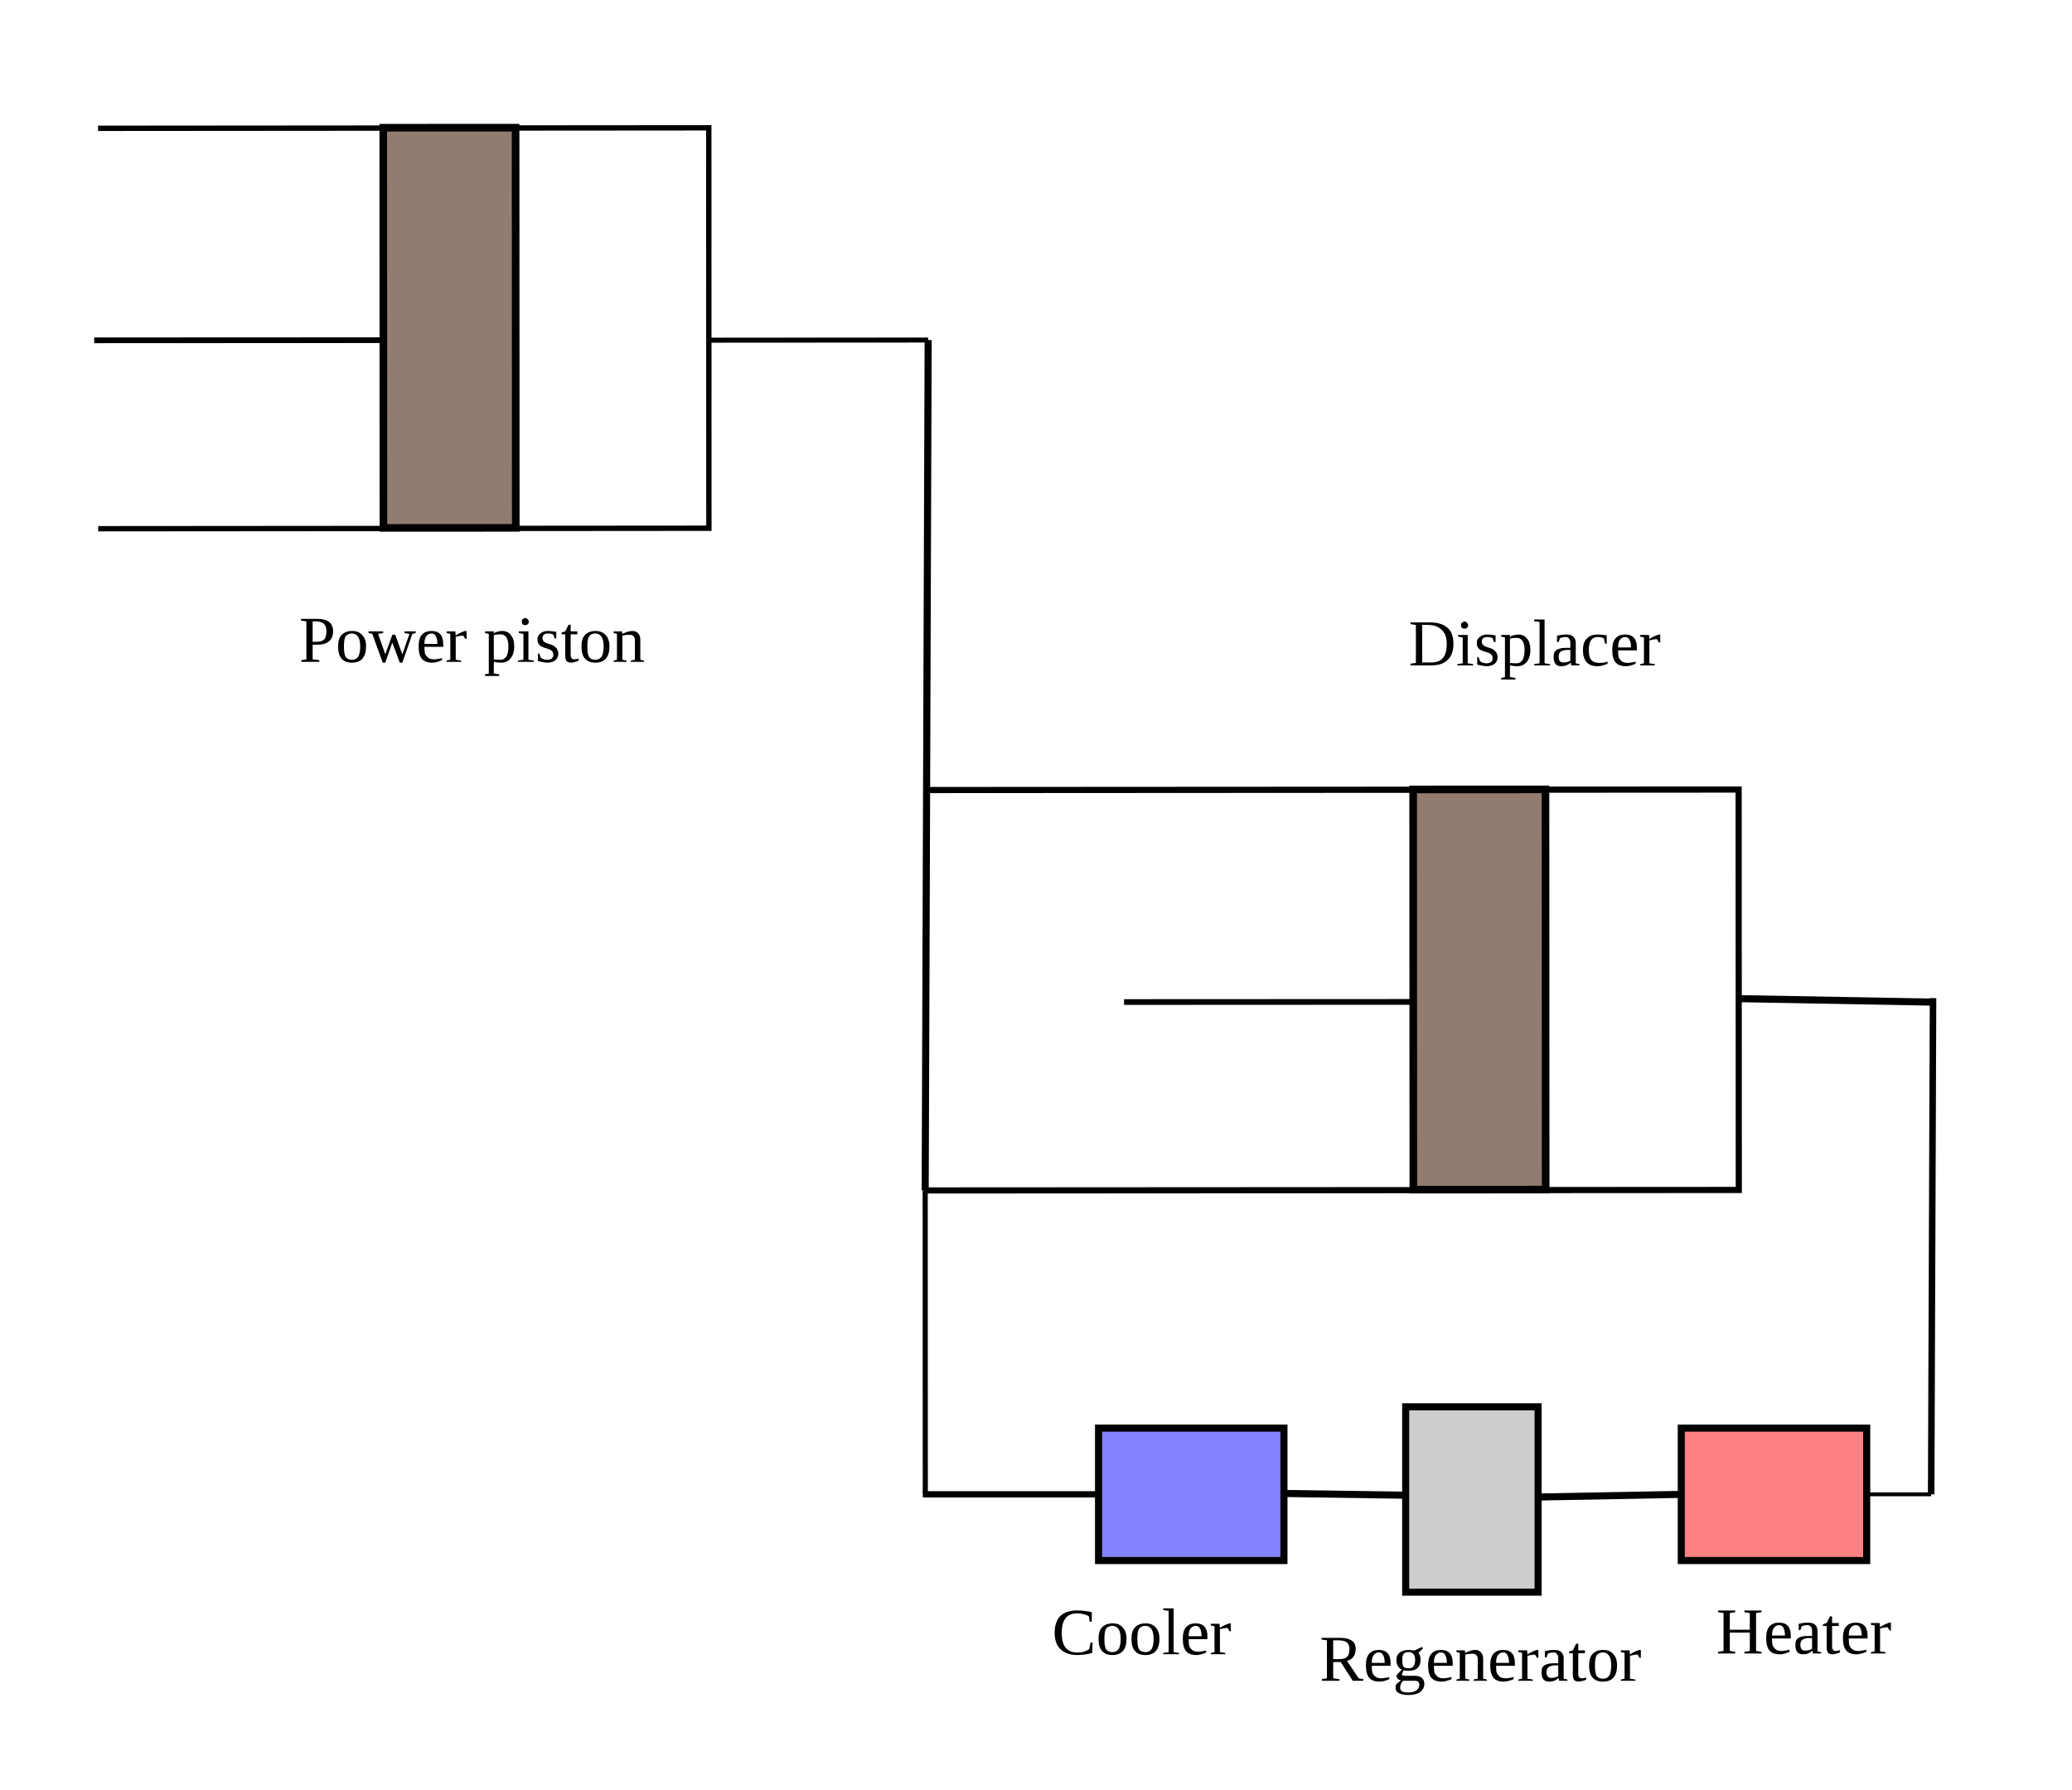
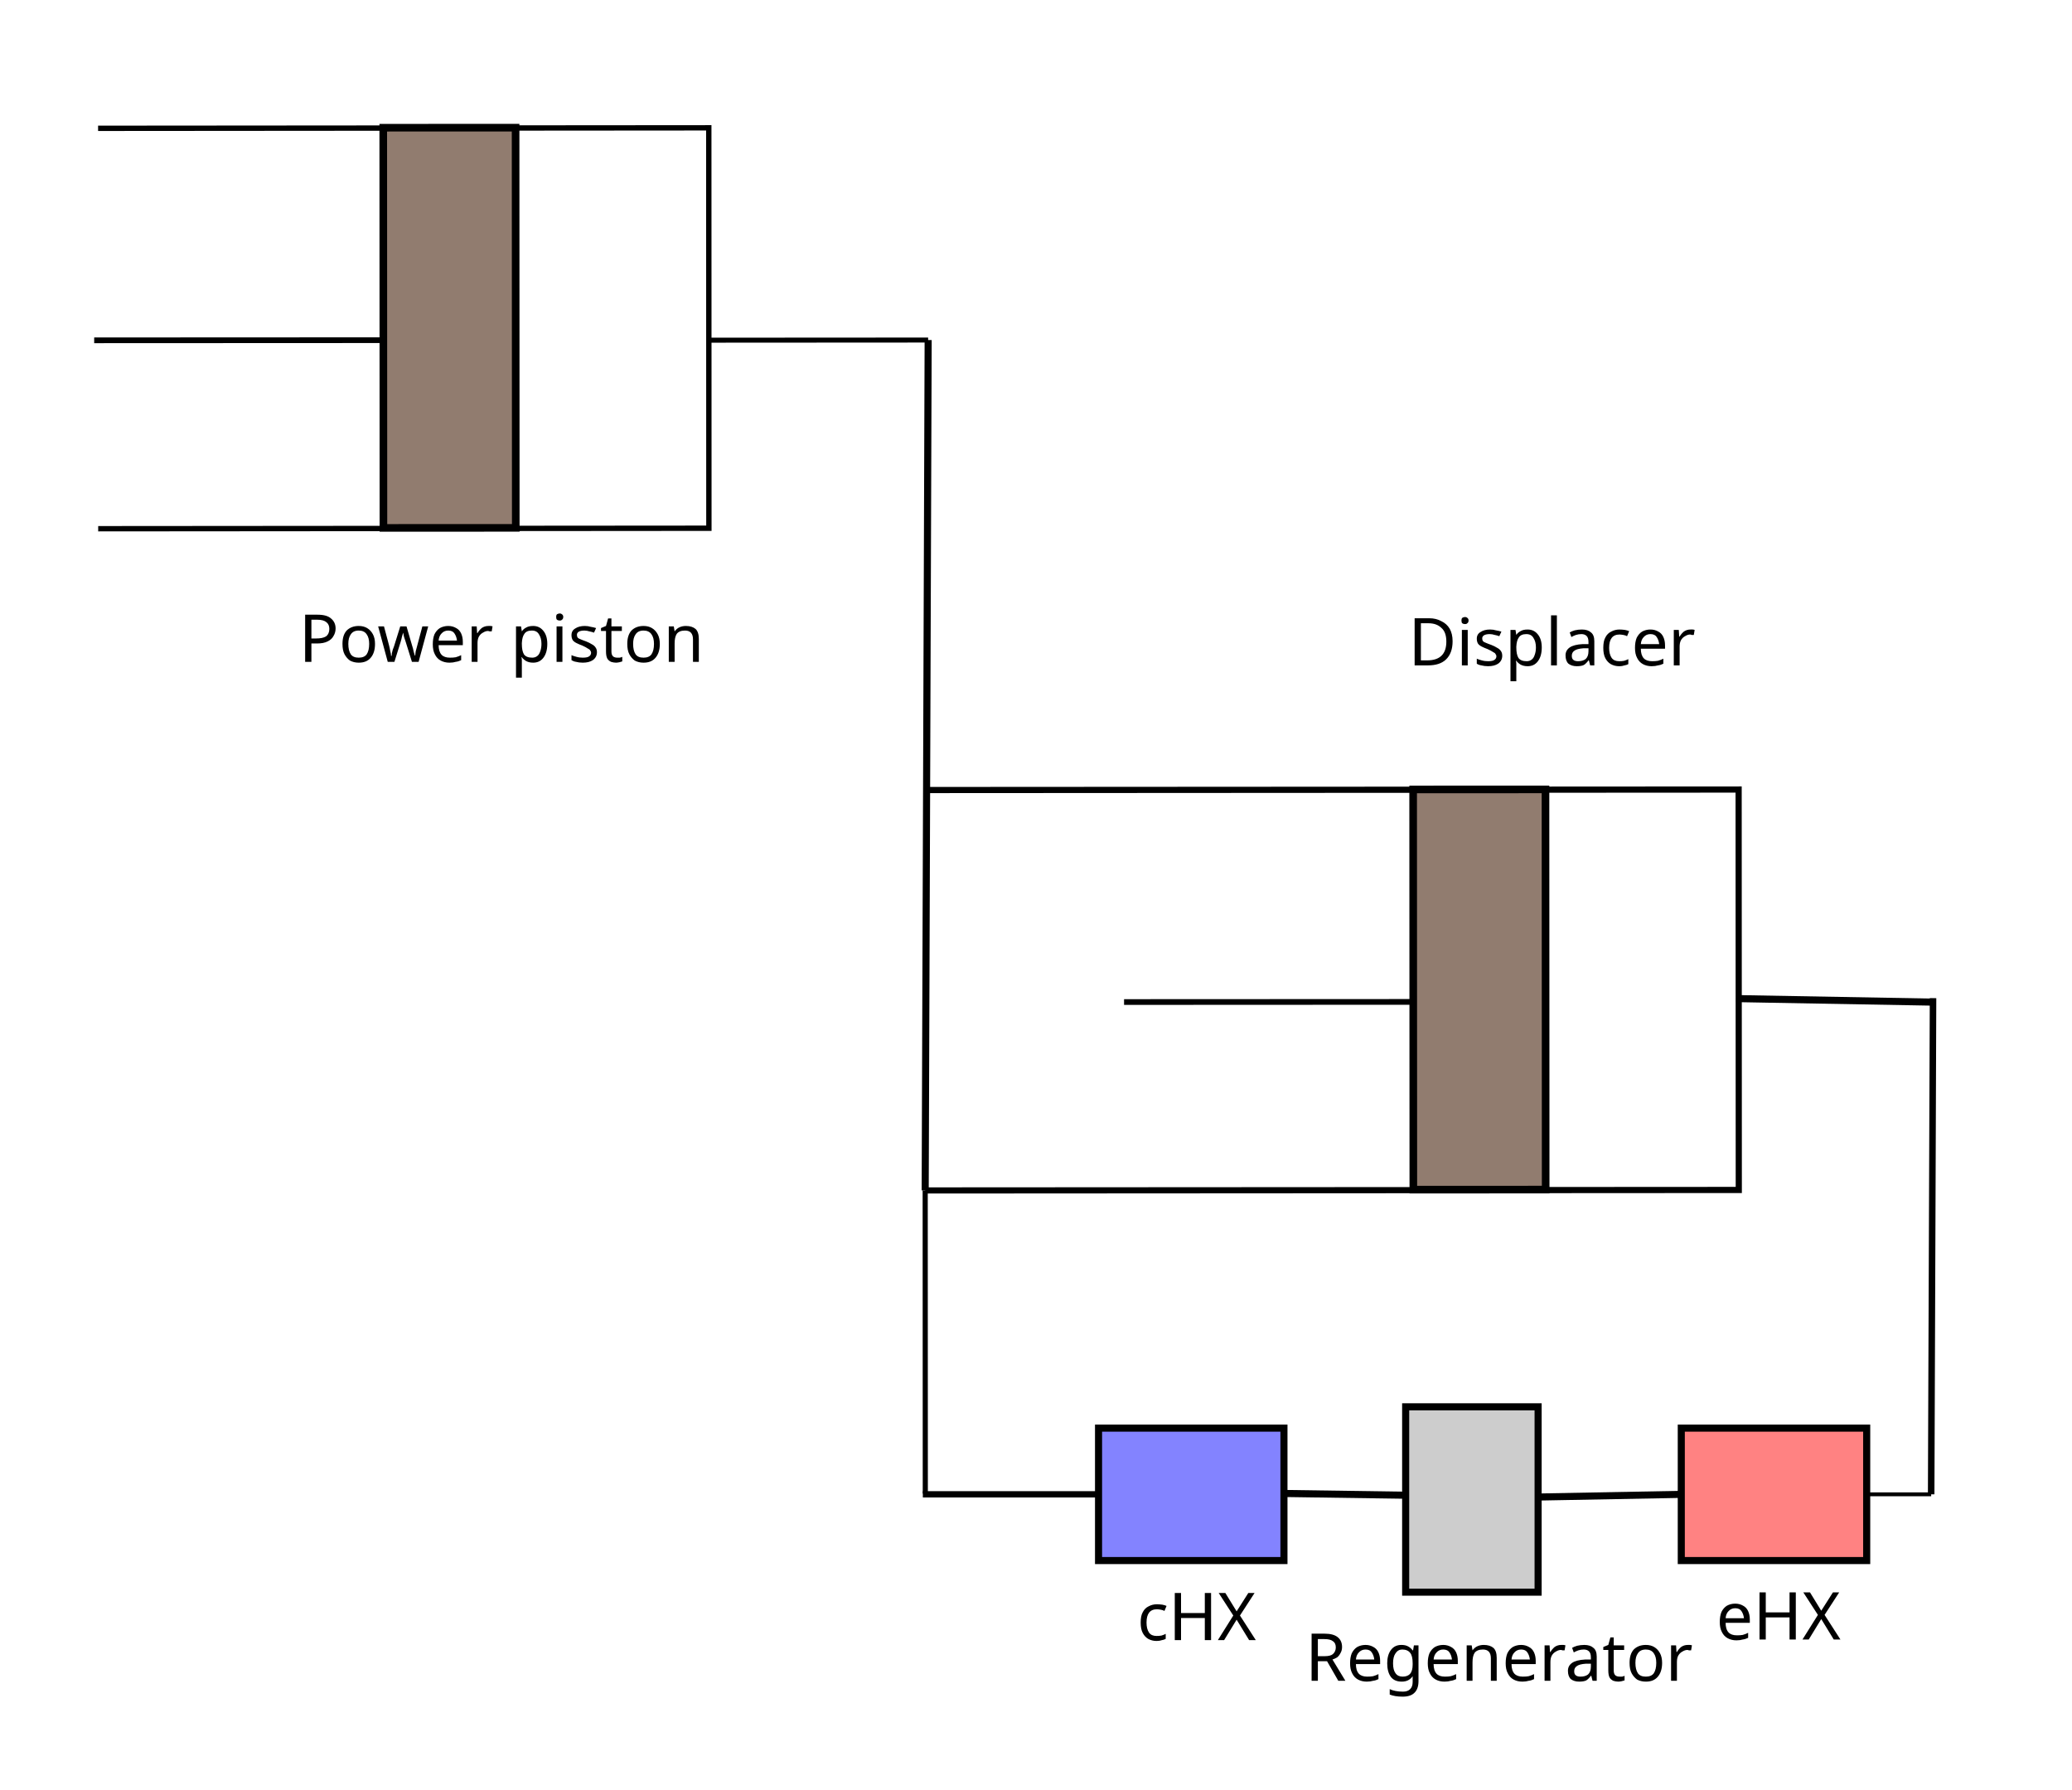
<svg xmlns="http://www.w3.org/2000/svg" width="220pt" height="190pt" viewBox="0 0 77.611 67.028" version="1.1" id="svg8">
  <defs id="defs2" />
  <g id="layer1" transform="translate(0,-229.9722)">
    <flowRoot xml:space="preserve" id="flowRoot2703" style="font-style:normal;font-weight:normal;font-size:40px;line-height:1.25;font-family:sans-serif;letter-spacing:0px;word-spacing:0px;fill:#000000;fill-opacity:1;stroke:none" transform="translate(-68.58767,183.9173)">
      <flowRegion id="flowRegion2705">
        <rect id="rect2707" width="104.5" height="76" x="258.5" y="225.52" />
      </flowRegion>
      <flowPara id="flowPara2709" />
    </flowRoot>
    <rect style="opacity:1;fill:#8181ff;fill-opacity:0.984;fill-rule:nonzero;stroke:#000000;stroke-width:0.265;stroke-opacity:1" id="rect2585-3" width="6.945" height="4.961" x="41.148" y="283.472" />
    <rect style="opacity:1;fill:#ff8181;fill-opacity:0.992;fill-rule:nonzero;stroke:#000000;stroke-width:0.265;stroke-opacity:1" id="rect2585-2-84" width="6.945" height="4.961" x="62.976" y="283.472" />
    <rect style="opacity:1;fill:#cccccc;fill-opacity:0.983;fill-rule:nonzero;stroke:#000000;stroke-width:0.265;stroke-opacity:1" id="rect2585-7-5" width="6.945" height="4.961" x="282.673" y="-57.613" transform="rotate(90)" />
    <path style="fill:none;stroke:#000000;stroke-width:0.265px;stroke-linecap:butt;stroke-linejoin:miter;stroke-opacity:1" d="m 48.028,285.919 c 4.564,0.066 4.597,0.066 4.597,0.066" id="path2648-5" />
    <path style="fill:none;stroke:#000000;stroke-width:0.265px;stroke-linecap:butt;stroke-linejoin:miter;stroke-opacity:1" d="m 57.685,286.052 c 5.292,-0.099 5.292,-0.099 5.292,-0.099" id="path2654-3" />
    <path style="fill:none;stroke:#000000;stroke-width:0.236px;stroke-linecap:butt;stroke-linejoin:miter;stroke-opacity:1" d="m 34.567,285.952 c 6.549,0 6.549,0 6.549,0" id="path2656-20" />
    <path style="fill:none;stroke:#000000;stroke-width:0.146px;stroke-linecap:butt;stroke-linejoin:miter;stroke-opacity:1" d="m 69.856,285.952 c 2.48,0 2.48,0 2.48,0" id="path2656-2-7" />
    <path style="fill:none;stroke:#000000;stroke-width:0.192px;stroke-linecap:butt;stroke-linejoin:miter;stroke-opacity:1" d="m 34.655,274.568 c 0.004,11.357 0.004,11.357 0.004,11.357" id="path2697-9" />
    <path style="fill:none;stroke:#000000;stroke-width:0.244px;stroke-linecap:butt;stroke-linejoin:miter;stroke-opacity:1" d="m 72.406,267.365 c -0.07,18.587 -0.07,18.587 -0.07,18.587" id="path2699-5" />
-     <text xml:space="preserve" style="font-style:normal;font-weight:normal;font-size:10.583px;line-height:1.25;font-family:sans-serif;letter-spacing:0px;word-spacing:0px;fill:#000000;fill-opacity:1;stroke:none;stroke-width:0.265" x="49.422" y="292.939" id="text2713-7-6-1">
-       <tspan x="49.422" y="292.939" style="font-style:normal;font-variant:normal;font-weight:normal;font-stretch:normal;font-size:2.469px;font-family:'Times New Roman';-inkscape-font-specification:'Times New Roman, Normal';font-variant-ligatures:normal;font-variant-caps:normal;font-variant-numeric:normal;font-feature-settings:normal;text-align:start;writing-mode:lr-tb;text-anchor:start;stroke-width:0.265" id="tspan2719-7-0-31">Regenerator</tspan>
+     <text xml:space="preserve" style="font-style:normal;font-variant:normal;font-weight:normal;font-stretch:normal;font-size:2.469px;line-height:1.25;font-family:'SBL BibLit';-inkscape-font-specification:'SBL BibLit, Normal';font-variant-ligatures:normal;font-variant-caps:normal;font-variant-numeric:normal;font-feature-settings:normal;text-align:start;letter-spacing:0px;word-spacing:0px;writing-mode:lr-tb;text-anchor:start;fill:#000000;fill-opacity:1;stroke:none;stroke-width:0.265" x="48.893" y="292.939" id="text2713-7-6-1">
+       <tspan x="48.893" y="292.939" style="font-style:normal;font-variant:normal;font-weight:normal;font-stretch:normal;font-size:2.469px;font-family:'SBL BibLit';-inkscape-font-specification:'SBL BibLit, Normal';font-variant-ligatures:normal;font-variant-caps:normal;font-variant-numeric:normal;font-feature-settings:normal;text-align:start;writing-mode:lr-tb;text-anchor:start;stroke-width:0.265" id="tspan2719-7-0-31">Regenerator</tspan>
    </text>
    <path style="fill:none;stroke:#000000;stroke-width:0.231px;stroke-linecap:butt;stroke-linejoin:miter;stroke-opacity:1" d="m 34.655,274.568 c 30.475,-0.018 30.475,-0.018 30.475,-0.018 -0.006,-15 -0.006,-15 -0.006,-15 -30.475,0.018 -30.475,0.018 -30.475,0.018" id="path2324-2-7" />
    <path style="fill:none;stroke:#000000;stroke-width:0.214px;stroke-linecap:butt;stroke-linejoin:miter;stroke-opacity:1" d="m 52.829,267.505 c -10.725,0.005 -10.725,0.005 -10.725,0.005" id="path2381-4-3-3" />
    <rect style="fill:#917c6f;fill-opacity:1;fill-rule:nonzero;stroke:#000000;stroke-width:0.285;stroke-opacity:1" id="rect2385-9-9-7" width="14.992" height="4.957" x="-274.562" y="52.816" transform="rotate(-90.02572)" />
    <path style="fill:none;stroke:#000000;stroke-width:0.265px;stroke-linecap:butt;stroke-linejoin:miter;stroke-opacity:1" d="m 65.037,267.381 c 7.342,0.132 7.342,0.132 7.342,0.132" id="path3089-8" />
-     <text xml:space="preserve" style="font-style:normal;font-weight:normal;font-size:10.583px;line-height:1.25;font-family:sans-serif;letter-spacing:0px;word-spacing:0px;fill:#000000;fill-opacity:1;stroke:none;stroke-width:0.265" x="52.755" y="254.9" id="text2713-7-8-6-3-0">
-       <tspan x="52.755" y="254.9" style="font-style:normal;font-variant:normal;font-weight:normal;font-stretch:normal;font-size:2.469px;font-family:'Times New Roman';-inkscape-font-specification:'Times New Roman, Normal';font-variant-ligatures:normal;font-variant-caps:normal;font-variant-numeric:normal;font-feature-settings:normal;text-align:start;writing-mode:lr-tb;text-anchor:start;stroke-width:0.265" id="tspan2719-7-02-1-3-1">Displacer</tspan>
+     <text xml:space="preserve" style="font-style:normal;font-weight:normal;font-size:2.469px;line-height:1.25;font-family:'SBL BibLit';letter-spacing:0px;word-spacing:0px;fill:#000000;fill-opacity:1;stroke:none;stroke-width:0.265;-inkscape-font-specification:'SBL BibLit, Normal';font-stretch:normal;font-variant:normal;text-anchor:start;text-align:start;writing-mode:lr;font-variant-ligatures:normal;font-variant-caps:normal;font-variant-numeric:normal;font-feature-settings:normal;" x="52.755" y="254.9" id="text2713-7-8-6-3-0">
+       <tspan x="52.755" y="254.9" style="font-style:normal;font-variant:normal;font-weight:normal;font-stretch:normal;font-size:2.469px;font-family:'SBL BibLit';-inkscape-font-specification:'SBL BibLit, Normal';font-variant-ligatures:normal;font-variant-caps:normal;font-variant-numeric:normal;font-feature-settings:normal;text-align:start;writing-mode:lr;text-anchor:start;stroke-width:0.265;" id="tspan2719-7-02-1-3-1">Displacer</tspan>
    </text>
    <path style="fill:none;stroke:#000000;stroke-width:0.2px;stroke-linecap:butt;stroke-linejoin:miter;stroke-opacity:1" d="m 3.678,249.779 c 22.875,-0.018 22.875,-0.018 22.875,-0.018 -0.004,-15 -0.004,-15 -0.004,-15 -22.875,0.018 -22.875,0.018 -22.875,0.018" id="path2324-2-5" />
    <path style="fill:none;stroke:#000000;stroke-width:0.214px;stroke-linecap:butt;stroke-linejoin:miter;stroke-opacity:1" d="m 14.253,242.716 c -10.725,0.005 -10.725,0.005 -10.725,0.005" id="path2381-4-3-0" />
    <rect style="fill:#917c6f;fill-opacity:1;fill-rule:nonzero;stroke:#000000;stroke-width:0.285;stroke-opacity:1" id="rect2385-9-9-49" width="14.992" height="4.957" x="-249.755" y="14.25" transform="rotate(-90.02572)" />
-     <text xml:space="preserve" style="font-style:normal;font-weight:normal;font-size:10.583px;line-height:1.25;font-family:sans-serif;letter-spacing:0px;word-spacing:0px;fill:#000000;fill-opacity:1;stroke:none;stroke-width:0.265" x="11.196" y="254.768" id="text2713-7-8-6-4-6">
-       <tspan x="11.196" y="254.768" style="font-style:normal;font-variant:normal;font-weight:normal;font-stretch:normal;font-size:2.469px;font-family:'Times New Roman';-inkscape-font-specification:'Times New Roman, Normal';font-variant-ligatures:normal;font-variant-caps:normal;font-variant-numeric:normal;font-feature-settings:normal;text-align:start;writing-mode:lr-tb;text-anchor:start;stroke-width:0.265" id="tspan2719-7-02-1-2-4">Power piston</tspan>
+     <text xml:space="preserve" style="font-style:normal;font-weight:normal;font-size:2.469px;line-height:1.25;font-family:'SBL BibLit';letter-spacing:0px;word-spacing:0px;fill:#000000;fill-opacity:1;stroke:none;stroke-width:0.265;-inkscape-font-specification:'SBL BibLit, Normal';font-stretch:normal;font-variant:normal;text-anchor:start;text-align:start;writing-mode:lr;font-variant-ligatures:normal;font-variant-caps:normal;font-variant-numeric:normal;font-feature-settings:normal;" x="11.196" y="254.768" id="text2713-7-8-6-4-6">
+       <tspan x="11.196" y="254.768" style="font-style:normal;font-variant:normal;font-weight:normal;font-stretch:normal;font-size:2.469px;font-family:'SBL BibLit';-inkscape-font-specification:'SBL BibLit, Normal';font-variant-ligatures:normal;font-variant-caps:normal;font-variant-numeric:normal;font-feature-settings:normal;text-align:start;writing-mode:lr;text-anchor:start;stroke-width:0.265;" id="tspan2719-7-02-1-2-4">Power piston</tspan>
    </text>
    <path style="fill:none;stroke:#000000;stroke-width:0.187px;stroke-linecap:butt;stroke-linejoin:miter;stroke-opacity:1" d="m 34.765,242.711 c -8.177,0.005 -8.177,0.005 -8.177,0.005" id="path2381-4-3-0-7" />
    <path style="fill:none;stroke:#000000;stroke-width:0.265px;stroke-linecap:butt;stroke-linejoin:miter;stroke-opacity:1" d="m 34.655,274.568 c 0.111,-31.857 0.111,-31.857 0.111,-31.857 v 0" id="path3471" />
-     <text xml:space="preserve" style="font-style:normal;font-weight:normal;font-size:10.583px;line-height:1.25;font-family:sans-serif;letter-spacing:0px;word-spacing:0px;fill:#000000;fill-opacity:1;stroke:none;stroke-width:0.265" x="39.409" y="291.941" id="text2713-7-2-20-8">
-       <tspan x="39.409" y="291.941" style="font-style:normal;font-variant:normal;font-weight:normal;font-stretch:normal;font-size:2.469px;font-family:'Times New Roman';-inkscape-font-specification:'Times New Roman, Normal';font-variant-ligatures:normal;font-variant-caps:normal;font-variant-numeric:normal;font-feature-settings:normal;text-align:start;writing-mode:lr-tb;text-anchor:start;stroke-width:0.265" id="tspan2719-7-2-01-1">Cooler</tspan>
+     <text xml:space="preserve" style="font-style:normal;font-weight:normal;font-size:2.469px;line-height:1.25;font-family:'SBL BibLit';letter-spacing:0px;word-spacing:0px;fill:#000000;fill-opacity:1;stroke:none;stroke-width:0.265;-inkscape-font-specification:'SBL BibLit, Normal';font-stretch:normal;font-variant:normal;text-anchor:start;text-align:start;writing-mode:lr;font-variant-ligatures:normal;font-variant-caps:normal;font-variant-numeric:normal;font-feature-settings:normal;" x="42.584" y="291.412" id="text2713-7-2-20-8">
+       <tspan x="42.584" y="291.412" style="font-style:normal;font-variant:normal;font-weight:normal;font-stretch:normal;font-size:2.469px;font-family:'SBL BibLit';-inkscape-font-specification:'SBL BibLit, Normal';font-variant-ligatures:normal;font-variant-caps:normal;font-variant-numeric:normal;font-feature-settings:normal;text-align:start;writing-mode:lr;text-anchor:start;stroke-width:0.265;" id="tspan2719-7-2-01-1">cHX</tspan>
    </text>
-     <text xml:space="preserve" style="font-style:normal;font-weight:normal;font-size:10.583px;line-height:1.25;font-family:sans-serif;letter-spacing:0px;word-spacing:0px;fill:#000000;fill-opacity:1;stroke:none;stroke-width:0.265" x="64.276" y="291.916" id="text2713-7-8-6-42">
-       <tspan x="64.276" y="291.916" style="font-style:normal;font-variant:normal;font-weight:normal;font-stretch:normal;font-size:2.469px;font-family:'Times New Roman';-inkscape-font-specification:'Times New Roman, Normal';font-variant-ligatures:normal;font-variant-caps:normal;font-variant-numeric:normal;font-feature-settings:normal;text-align:start;writing-mode:lr-tb;text-anchor:start;stroke-width:0.265" id="tspan2719-7-02-1-25">Heater</tspan>
+     <text xml:space="preserve" style="font-style:normal;font-weight:normal;font-size:2.469px;line-height:1.25;font-family:'SBL BibLit';letter-spacing:0px;word-spacing:0px;fill:#000000;fill-opacity:1;stroke:none;stroke-width:0.265;-inkscape-font-specification:'SBL BibLit, Normal';font-stretch:normal;font-variant:normal;text-anchor:start;text-align:start;writing-mode:lr;font-variant-ligatures:normal;font-variant-caps:normal;font-variant-numeric:normal;font-feature-settings:normal;" x="64.276" y="291.387" id="text2713-7-8-6-42">
+       <tspan x="64.276" y="291.387" style="font-style:normal;font-variant:normal;font-weight:normal;font-stretch:normal;font-size:2.469px;font-family:'SBL BibLit';-inkscape-font-specification:'SBL BibLit, Normal';font-variant-ligatures:normal;font-variant-caps:normal;font-variant-numeric:normal;font-feature-settings:normal;text-align:start;writing-mode:lr;text-anchor:start;stroke-width:0.265;" id="tspan2719-7-02-1-25">eHX</tspan>
    </text>
  </g>
</svg>
